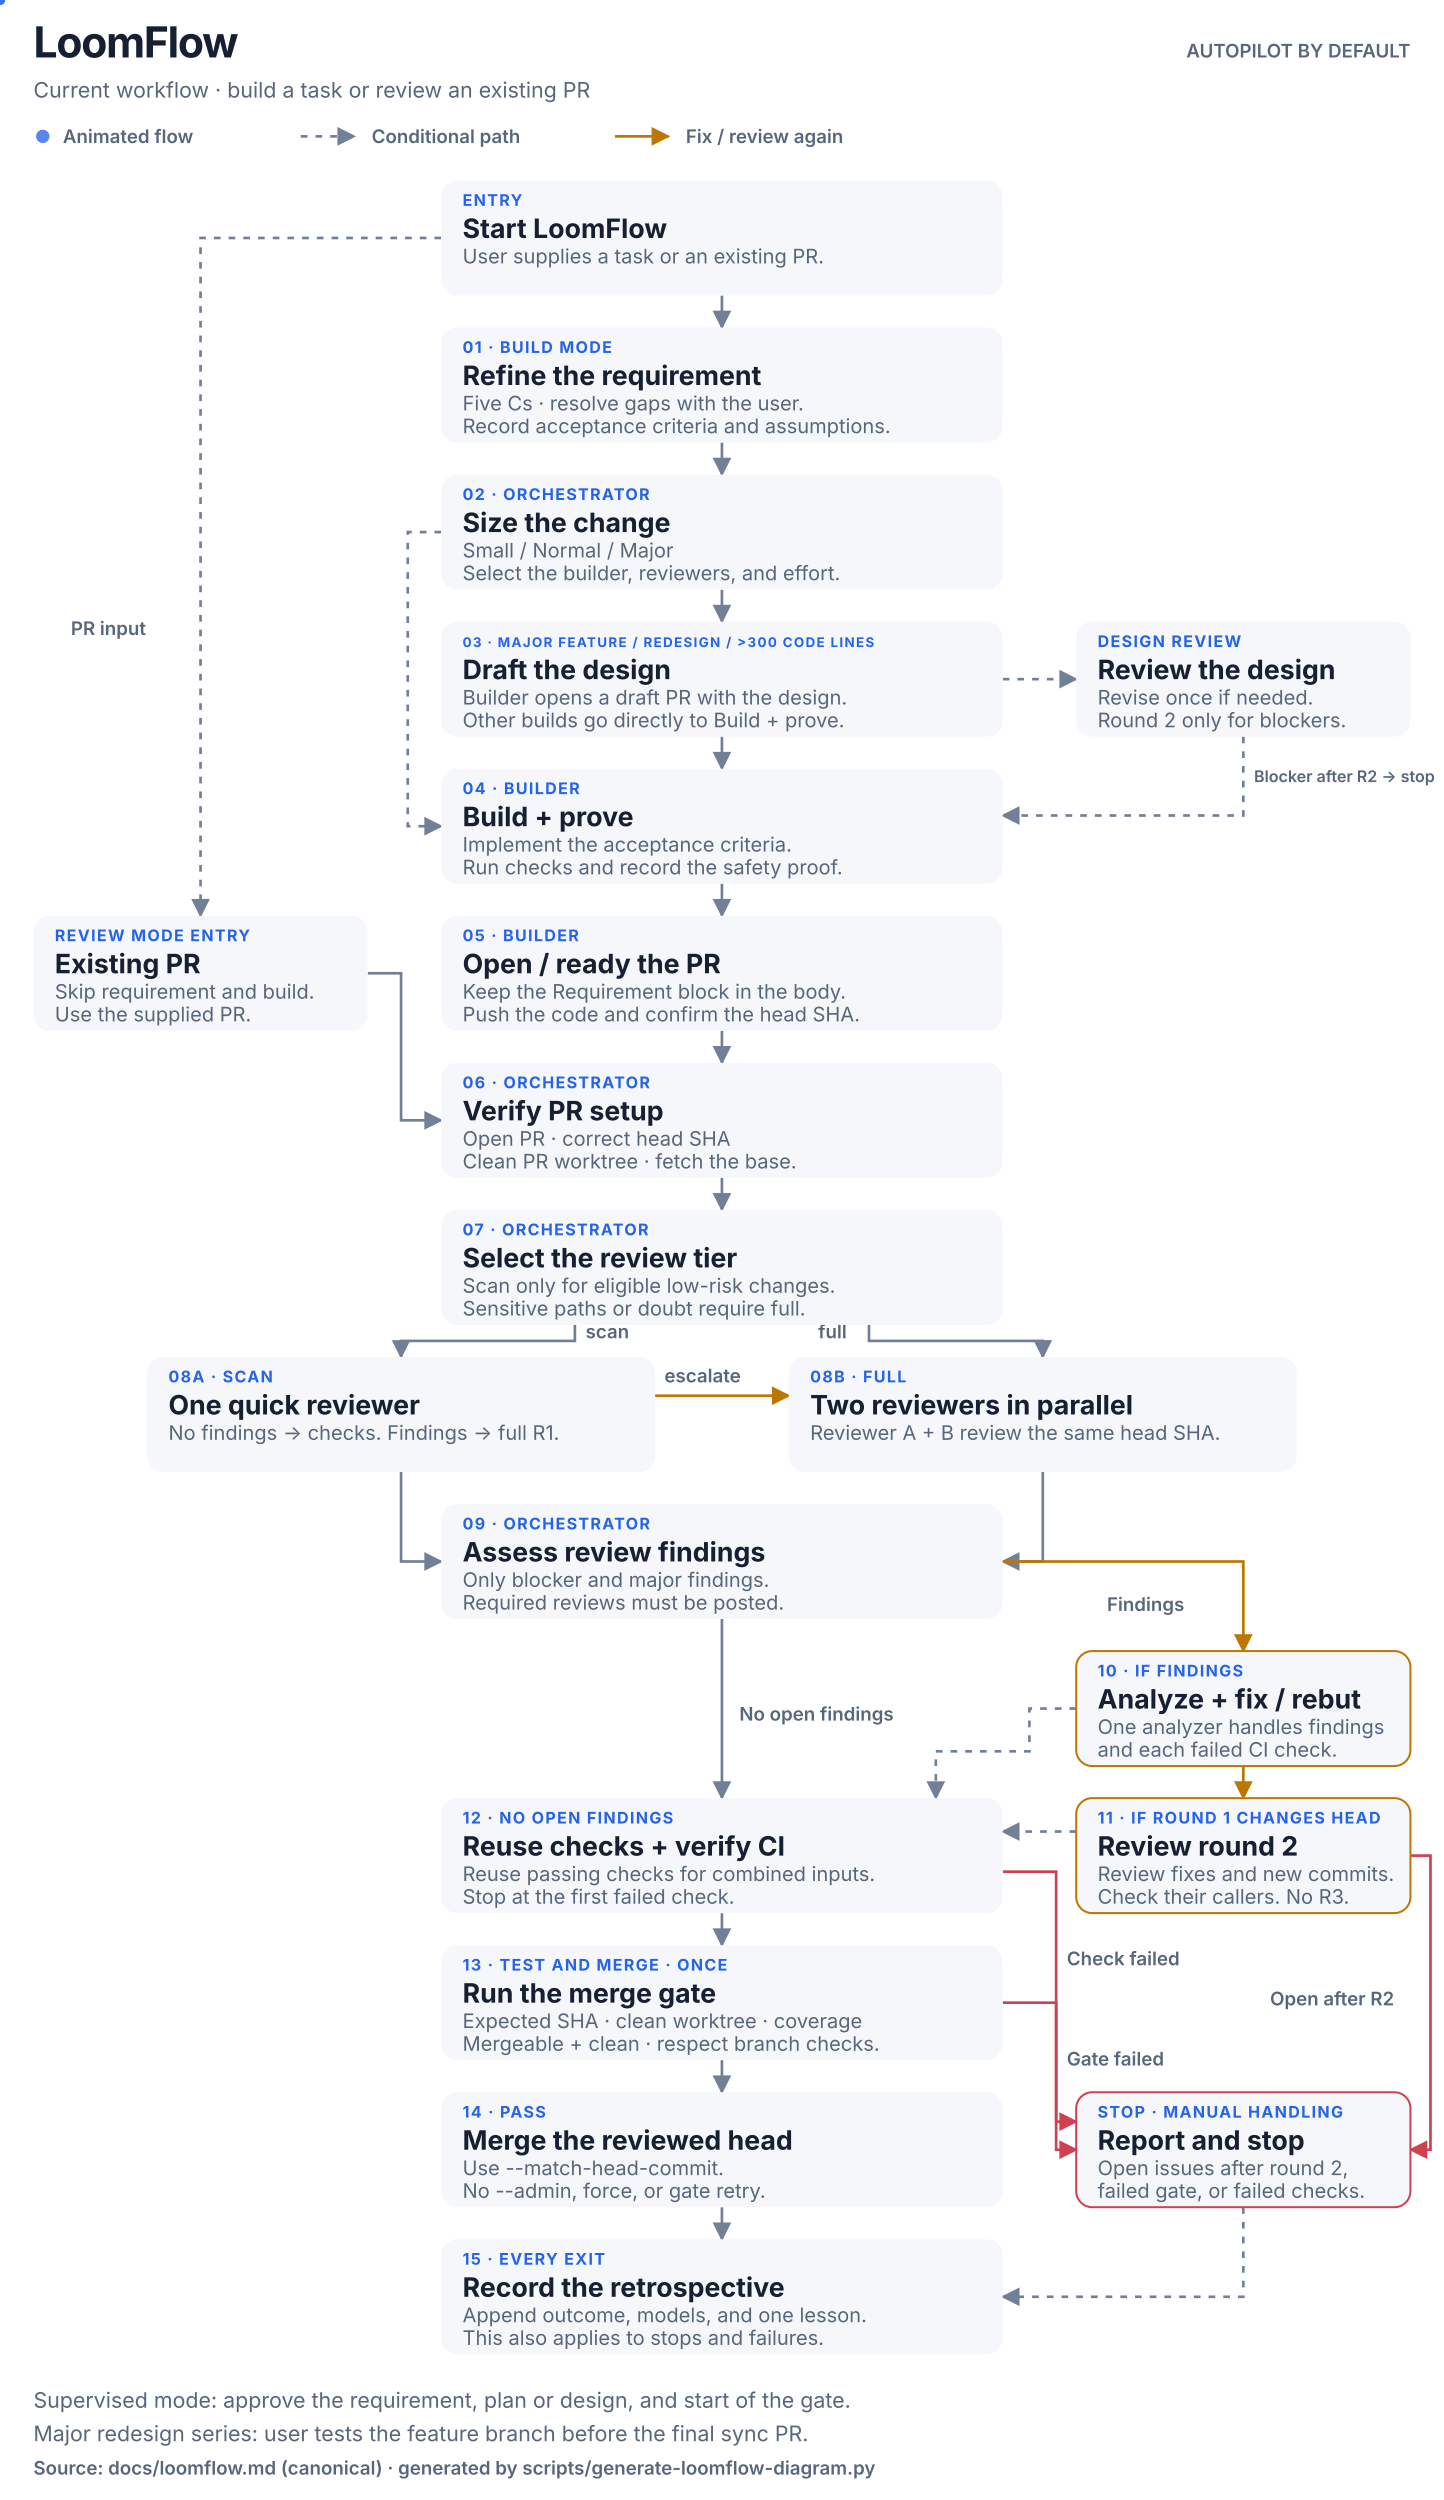
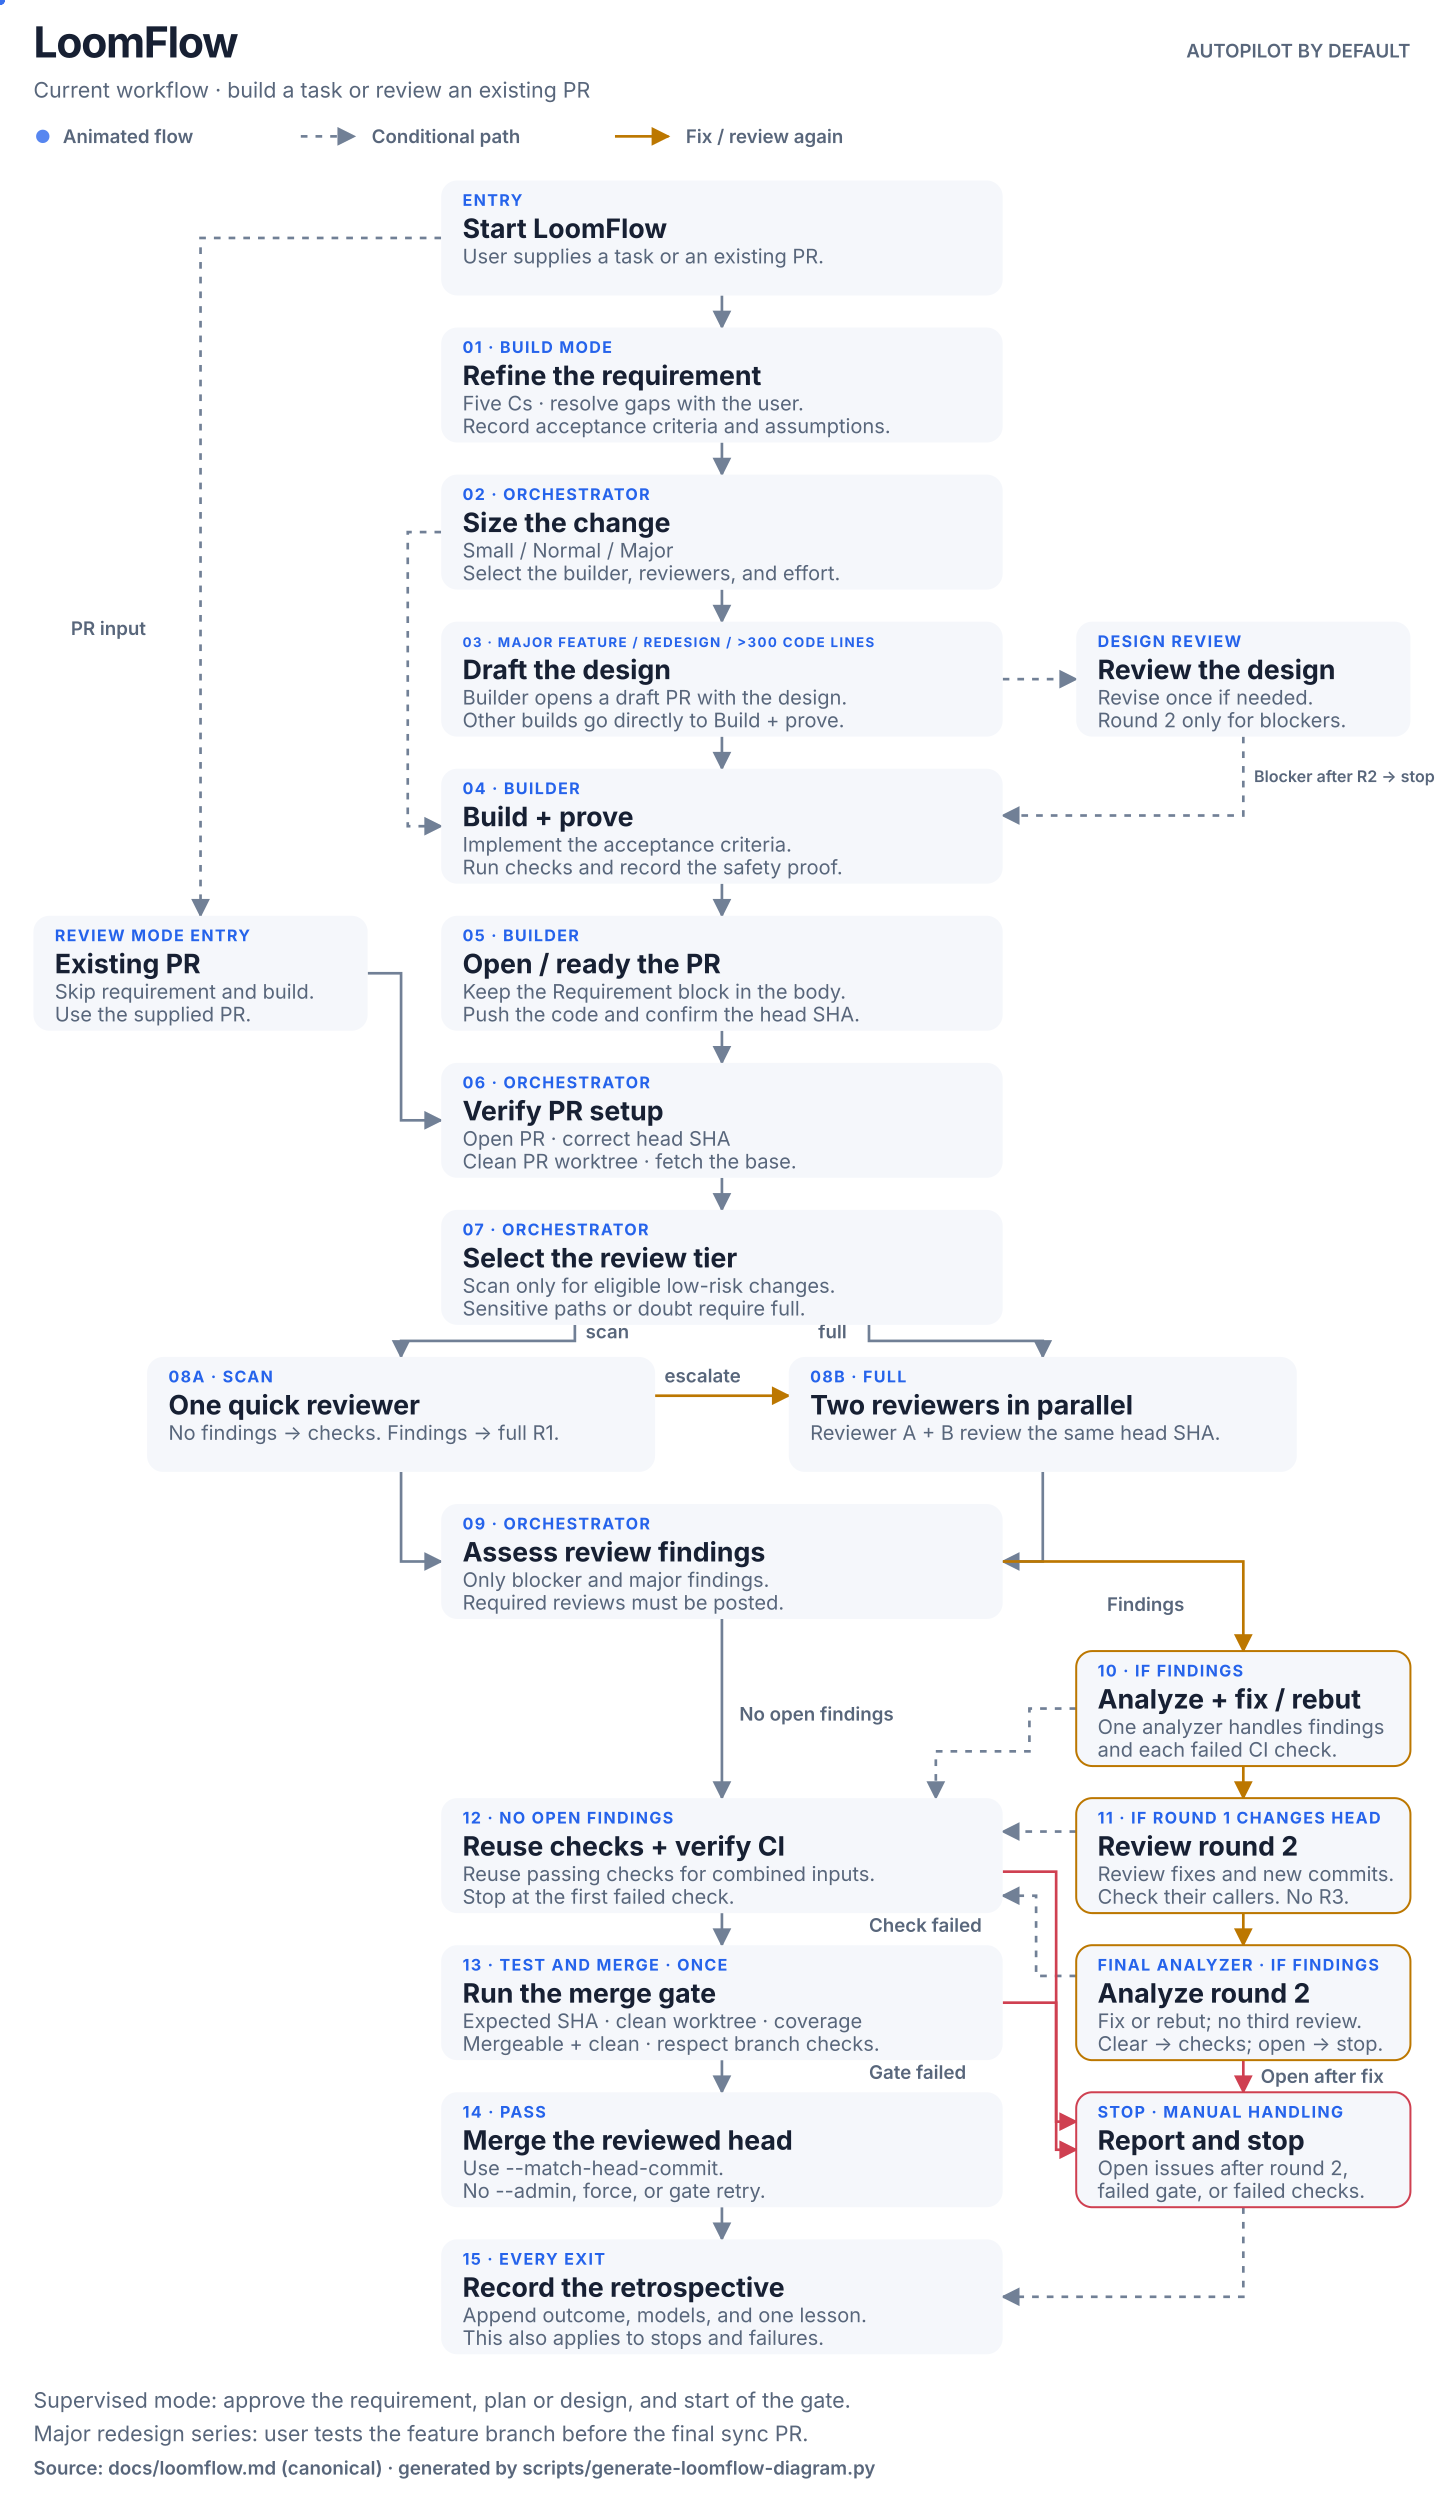
<svg xmlns="http://www.w3.org/2000/svg" viewBox="0 0 1080 1870" role="img" aria-labelledby="title desc">
  <defs>
    <marker id="arrow" viewBox="0 0 10 10" refX="9" refY="5" markerWidth="7" markerHeight="7" orient="auto-start-reverse">
      <path d="M 0 0 L 10 5 L 0 10 z" fill="context-stroke" />
    </marker>
  </defs>
  <style>
text { font-family:Inter,Arial,sans-serif; fill:var(--foreground,#172033) }
.heading { font-size:32px;font-weight:750;letter-spacing:-1px }
.caption { font-size:16px;fill:var(--muted-foreground,#58667b) }
.label { font-size:14px;fill:var(--muted-foreground,#58667b);font-weight:600 }
.card { fill:var(--card,#f5f7fb);stroke:color-mix(in srgb,var(--foreground,#172033) 24%,transparent);stroke-width:1.5 }
.name { font-size:20px;font-weight:700 }
.detail { font-size:15px;fill:var(--muted-foreground,#58667b) }
.tag { font-size:12px;font-weight:750;letter-spacing:1px;fill:var(--info,#2563eb) }
.edge { fill:none;stroke:var(--muted-foreground,#718096);stroke-width:2;marker-end:url(#arrow) }
.optional { stroke-dasharray:5 6 }
.fix { stroke:var(--warning,#bc7700) }
.stop { stroke:var(--destructive,#cf4051) }
.pulse { fill:none;stroke:var(--primary,#3971ed);stroke-width:2.5;opacity:0;animation:light 20s linear infinite }
.dot { fill:var(--primary,#3971ed);opacity:.85 }
@keyframes light { 0%,7%,100% {opacity:0} 1%,5% {opacity:1} }
@media(prefers-reduced-motion:reduce) { .pulse {animation:none} .dot {display:none} }
</style>
  <text x="25" y="43" class="heading">LoomFlow</text>
  <text x="25" y="73" class="caption">Current workflow · build a task or review an existing PR</text>
  <circle cx="32" cy="102" r="5" class="dot" />
  <text x="47" y="107" class="label">Animated flow</text>
  <path d="M 225 102 H 265" class="edge optional" />
  <text x="278" y="107" class="label">Conditional path</text>
  <path d="M 460 102 H 500" class="edge fix" />
  <text x="513" y="107" class="label">Fix / review again</text>
  <text x="1055" y="43" text-anchor="end" class="label">AUTOPILOT BY DEFAULT</text>
  <path d="M 540 221 V 245" class="edge " />
  <circle r="3.5" class="dot">
    <animateMotion dur="2.8s" repeatCount="indefinite" path="M 540 221 V 245" />
  </circle>
  <path d="M 540 331 V 355" class="edge " />
  <circle r="3.5" class="dot">
    <animateMotion dur="2.8s" repeatCount="indefinite" path="M 540 331 V 355" />
  </circle>
  <path d="M 540 441 V 465" class="edge " />
  <circle r="3.5" class="dot">
    <animateMotion dur="2.8s" repeatCount="indefinite" path="M 540 441 V 465" />
  </circle>
  <path d="M 540 551 V 575" class="edge " />
  <circle r="3.5" class="dot">
    <animateMotion dur="2.8s" repeatCount="indefinite" path="M 540 551 V 575" />
  </circle>
  <path d="M 540 661 V 685" class="edge " />
  <circle r="3.5" class="dot">
    <animateMotion dur="2.8s" repeatCount="indefinite" path="M 540 661 V 685" />
  </circle>
  <path d="M 540 771 V 795" class="edge " />
  <circle r="3.5" class="dot">
    <animateMotion dur="2.8s" repeatCount="indefinite" path="M 540 771 V 795" />
  </circle>
  <path d="M 540 881 V 905" class="edge " />
  <circle r="3.5" class="dot">
    <animateMotion dur="2.8s" repeatCount="indefinite" path="M 540 881 V 905" />
  </circle>
  <path d="M 330 178 H 150 V 685" class="edge optional" />
  <text x="53" y="475" class="label">PR input</text>
  <path d="M 275 728 H 300 V 838 H 330" class="edge " />
  <circle r="3.5" class="dot">
    <animateMotion dur="2.8s" repeatCount="indefinite" path="M 275 728 H 300 V 838 H 330" />
  </circle>
  <path d="M 750 508 H 805" class="edge optional" />
  <path d="M 930 551 V 610 H 750" class="edge optional" />
  <path d="M 330 398 H 305 V 618 H 330" class="edge optional" />
  <path d="M 430 991 V 1003 H 300 V 1015" class="edge " />
  <text x="438" y="1001" class="label">scan</text>
  <path d="M 650 991 V 1003 H 780 V 1015" class="edge " />
  <text x="612" y="1001" class="label">full</text>
  <path d="M 300 1101 V 1168 H 330" class="edge " />
  <path d="M 780 1101 V 1168 H 750" class="edge " />
  <circle r="3.5" class="dot">
    <animateMotion dur="2.8s" repeatCount="indefinite" path="M 780 1101 V 1168 H 750" />
  </circle>
  <path d="M 490 1044 H 590" class="edge fix" />
  <text x="497" y="1034" class="label">escalate</text>
  <path d="M 540 1211 V 1345" class="edge " />
  <text x="553" y="1287" class="label">No open findings</text>
  <circle r="3.5" class="dot">
    <animateMotion dur="2.8s" repeatCount="indefinite" path="M 540 1211 V 1345" />
  </circle>
  <path d="M 750 1168 H 930 V 1235" class="edge fix" />
  <text x="828" y="1205" class="label">Findings</text>
  <path d="M 930 1321 V 1345" class="edge fix" />
  <path d="M 805 1278 H 770 V 1310 H 700 V 1345" class="edge optional" />
  <path d="M 805 1370 H 750" class="edge optional" />
-   <path d="M 1055 1388 H 1070 V 1608 H 1055" class="edge stop" />
-   <text x="950" y="1500" class="label">Open after R2</text>
+   <path d="M 930 1431 V 1455" class="edge fix" />
+   <path d="M 805 1478 H 775 V 1418 H 750" class="edge optional" />
+   <path d="M 930 1541 V 1565" class="edge stop" />
+   <text x="943" y="1558" class="label">Open after fix</text>
  <path d="M 750 1498 H 790 V 1608 H 805" class="edge stop" />
-   <text x="798" y="1545" class="label">Gate failed</text>
+   <text x="650" y="1555" class="label">Gate failed</text>
  <path d="M 750 1400 H 790 V 1587 H 805" class="edge stop" />
-   <text x="798" y="1470" class="label">Check failed</text>
+   <text x="650" y="1445" class="label">Check failed</text>
  <path d="M 540 1431 V 1455" class="edge " />
  <circle r="3.5" class="dot">
    <animateMotion dur="2.8s" repeatCount="indefinite" path="M 540 1431 V 1455" />
  </circle>
  <path d="M 540 1541 V 1565" class="edge " />
  <circle r="3.5" class="dot">
    <animateMotion dur="2.8s" repeatCount="indefinite" path="M 540 1541 V 1565" />
  </circle>
  <path d="M 540 1651 V 1675" class="edge " />
  <circle r="3.5" class="dot">
    <animateMotion dur="2.8s" repeatCount="indefinite" path="M 540 1651 V 1675" />
  </circle>
  <path d="M 930 1651 V 1718 H 750" class="edge optional" />
  <g id="start">
    <rect x="330" y="135" width="420" height="86" rx="12" class="card " />
    <rect x="330" y="135" width="420" height="86" rx="12" class="pulse" style="animation-delay:0s" />
    <text x="346" y="154" class="tag">ENTRY</text>
    <text x="346" y="178" class="name">Start LoomFlow</text>
    <text x="346" y="197" class="detail">User supplies a task or an existing PR.</text>
  </g>
  <g id="requirement">
    <rect x="330" y="245" width="420" height="86" rx="12" class="card " />
    <rect x="330" y="245" width="420" height="86" rx="12" class="pulse" style="animation-delay:1s" />
    <text x="346" y="264" class="tag">01 · BUILD MODE</text>
    <text x="346" y="288" class="name">Refine the requirement</text>
    <text x="346" y="307" class="detail">Five Cs · resolve gaps with the user.</text>
    <text x="346" y="324" class="detail">Record acceptance criteria and assumptions.</text>
  </g>
  <g id="size">
    <rect x="330" y="355" width="420" height="86" rx="12" class="card " />
    <rect x="330" y="355" width="420" height="86" rx="12" class="pulse" style="animation-delay:2s" />
    <text x="346" y="374" class="tag">02 · ORCHESTRATOR</text>
    <text x="346" y="398" class="name">Size the change</text>
    <text x="346" y="417" class="detail">Small / Normal / Major</text>
    <text x="346" y="434" class="detail">Select the builder, reviewers, and effort.</text>
  </g>
  <g id="design">
    <rect x="330" y="465" width="420" height="86" rx="12" class="card " />
    <rect x="330" y="465" width="420" height="86" rx="12" class="pulse" style="animation-delay:3s" />
    <text x="346" y="484" class="tag" style="font-size:10px">03 · MAJOR FEATURE / REDESIGN / &gt;300 CODE LINES</text>
    <text x="346" y="508" class="name">Draft the design</text>
    <text x="346" y="527" class="detail">Builder opens a draft PR with the design.</text>
    <text x="346" y="544" class="detail">Other builds go directly to Build + prove.</text>
  </g>
  <g id="design-review">
    <rect x="805" y="465" width="250" height="86" rx="12" class="card optional" />
    <rect x="805" y="465" width="250" height="86" rx="12" class="pulse" style="animation-delay:3s" />
    <text x="821" y="484" class="tag">DESIGN REVIEW</text>
    <text x="821" y="508" class="name">Review the design</text>
    <text x="821" y="527" class="detail">Revise once if needed.</text>
    <text x="821" y="544" class="detail">Round 2 only for blockers.</text>
  </g>
  <g id="build">
    <rect x="330" y="575" width="420" height="86" rx="12" class="card " />
    <rect x="330" y="575" width="420" height="86" rx="12" class="pulse" style="animation-delay:4s" />
    <text x="346" y="594" class="tag">04 · BUILDER</text>
    <text x="346" y="618" class="name">Build + prove</text>
    <text x="346" y="637" class="detail">Implement the acceptance criteria.</text>
    <text x="346" y="654" class="detail">Run checks and record the safety proof.</text>
  </g>
  <g id="pr">
    <rect x="330" y="685" width="420" height="86" rx="12" class="card " />
    <rect x="330" y="685" width="420" height="86" rx="12" class="pulse" style="animation-delay:5s" />
    <text x="346" y="704" class="tag">05 · BUILDER</text>
    <text x="346" y="728" class="name">Open / ready the PR</text>
    <text x="346" y="747" class="detail">Keep the Requirement block in the body.</text>
    <text x="346" y="764" class="detail">Push the code and confirm the head SHA.</text>
  </g>
  <g id="existing">
    <rect x="25" y="685" width="250" height="86" rx="12" class="card " />
    <rect x="25" y="685" width="250" height="86" rx="12" class="pulse" style="animation-delay:0s" />
    <text x="41" y="704" class="tag">REVIEW MODE ENTRY</text>
    <text x="41" y="728" class="name">Existing PR</text>
    <text x="41" y="747" class="detail">Skip requirement and build.</text>
    <text x="41" y="764" class="detail">Use the supplied PR.</text>
  </g>
  <g id="setup">
    <rect x="330" y="795" width="420" height="86" rx="12" class="card " />
    <rect x="330" y="795" width="420" height="86" rx="12" class="pulse" style="animation-delay:6s" />
    <text x="346" y="814" class="tag">06 · ORCHESTRATOR</text>
    <text x="346" y="838" class="name">Verify PR setup</text>
    <text x="346" y="857" class="detail">Open PR · correct head SHA</text>
    <text x="346" y="874" class="detail">Clean PR worktree · fetch the base.</text>
  </g>
  <g id="triage">
    <rect x="330" y="905" width="420" height="86" rx="12" class="card " />
    <rect x="330" y="905" width="420" height="86" rx="12" class="pulse" style="animation-delay:7s" />
    <text x="346" y="924" class="tag">07 · ORCHESTRATOR</text>
    <text x="346" y="948" class="name">Select the review tier</text>
    <text x="346" y="967" class="detail">Scan only for eligible low-risk changes.</text>
    <text x="346" y="984" class="detail">Sensitive paths or doubt require full.</text>
  </g>
  <g id="scan">
    <rect x="110" y="1015" width="380" height="86" rx="12" class="card " />
    <rect x="110" y="1015" width="380" height="86" rx="12" class="pulse" style="animation-delay:8s" />
    <text x="126" y="1034" class="tag">08A · SCAN</text>
    <text x="126" y="1058" class="name">One quick reviewer</text>
    <text x="126" y="1077" class="detail">No findings → checks. Findings → full R1.</text>
  </g>
  <g id="full">
    <rect x="590" y="1015" width="380" height="86" rx="12" class="card " />
    <rect x="590" y="1015" width="380" height="86" rx="12" class="pulse" style="animation-delay:8s" />
    <text x="606" y="1034" class="tag">08B · FULL</text>
    <text x="606" y="1058" class="name">Two reviewers in parallel</text>
    <text x="606" y="1077" class="detail">Reviewer A + B review the same head SHA.</text>
  </g>
  <g id="findings">
    <rect x="330" y="1125" width="420" height="86" rx="12" class="card " />
    <rect x="330" y="1125" width="420" height="86" rx="12" class="pulse" style="animation-delay:9s" />
    <text x="346" y="1144" class="tag">09 · ORCHESTRATOR</text>
    <text x="346" y="1168" class="name">Assess review findings</text>
    <text x="346" y="1187" class="detail">Only blocker and major findings.</text>
    <text x="346" y="1204" class="detail">Required reviews must be posted.</text>
  </g>
  <g id="analyze">
    <rect x="805" y="1235" width="250" height="86" rx="12" class="card fix" />
    <rect x="805" y="1235" width="250" height="86" rx="12" class="pulse" style="animation-delay:10s" />
    <text x="821" y="1254" class="tag">10 · IF FINDINGS</text>
    <text x="821" y="1278" class="name">Analyze + fix / rebut</text>
    <text x="821" y="1297" class="detail">One analyzer handles findings</text>
    <text x="821" y="1314" class="detail">and each failed CI check.</text>
  </g>
  <g id="round2">
    <rect x="805" y="1345" width="250" height="86" rx="12" class="card fix" />
    <rect x="805" y="1345" width="250" height="86" rx="12" class="pulse" style="animation-delay:11s" />
    <text x="821" y="1364" class="tag">11 · IF ROUND 1 CHANGES HEAD</text>
    <text x="821" y="1388" class="name">Review round 2</text>
    <text x="821" y="1407" class="detail">Review fixes and new commits.</text>
    <text x="821" y="1424" class="detail">Check their callers. No R3.</text>
  </g>
+   <g id="analyze2">
+     <rect x="805" y="1455" width="250" height="86" rx="12" class="card fix" />
+     <rect x="805" y="1455" width="250" height="86" rx="12" class="pulse" style="animation-delay:12s" />
+     <text x="821" y="1474" class="tag">FINAL ANALYZER · IF FINDINGS</text>
+     <text x="821" y="1498" class="name">Analyze round 2</text>
+     <text x="821" y="1517" class="detail">Fix or rebut; no third review.</text>
+     <text x="821" y="1534" class="detail">Clear → checks; open → stop.</text>
+   </g>
  <g id="checks">
    <rect x="330" y="1345" width="420" height="86" rx="12" class="card " />
    <rect x="330" y="1345" width="420" height="86" rx="12" class="pulse" style="animation-delay:12s" />
    <text x="346" y="1364" class="tag">12 · NO OPEN FINDINGS</text>
    <text x="346" y="1388" class="name">Reuse checks + verify CI</text>
    <text x="346" y="1407" class="detail">Reuse passing checks for combined inputs.</text>
    <text x="346" y="1424" class="detail">Stop at the first failed check.</text>
  </g>
  <g id="gate">
    <rect x="330" y="1455" width="420" height="86" rx="12" class="card " />
    <rect x="330" y="1455" width="420" height="86" rx="12" class="pulse" style="animation-delay:13s" />
    <text x="346" y="1474" class="tag">13 · TEST AND MERGE · ONCE</text>
    <text x="346" y="1498" class="name">Run the merge gate</text>
    <text x="346" y="1517" class="detail">Expected SHA · clean worktree · coverage</text>
    <text x="346" y="1534" class="detail">Mergeable + clean · respect branch checks.</text>
  </g>
  <g id="merge">
    <rect x="330" y="1565" width="420" height="86" rx="12" class="card " />
    <rect x="330" y="1565" width="420" height="86" rx="12" class="pulse" style="animation-delay:14s" />
    <text x="346" y="1584" class="tag">14 · PASS</text>
    <text x="346" y="1608" class="name">Merge the reviewed head</text>
    <text x="346" y="1627" class="detail">Use --match-head-commit.</text>
    <text x="346" y="1644" class="detail">No --admin, force, or gate retry.</text>
  </g>
  <g id="stop">
    <rect x="805" y="1565" width="250" height="86" rx="12" class="card stop" />
    <rect x="805" y="1565" width="250" height="86" rx="12" class="pulse" style="animation-delay:14s" />
    <text x="821" y="1584" class="tag">STOP · MANUAL HANDLING</text>
    <text x="821" y="1608" class="name">Report and stop</text>
    <text x="821" y="1627" class="detail">Open issues after round 2,</text>
    <text x="821" y="1644" class="detail">failed gate, or failed checks.</text>
  </g>
  <g id="retro">
    <rect x="330" y="1675" width="420" height="86" rx="12" class="card " />
    <rect x="330" y="1675" width="420" height="86" rx="12" class="pulse" style="animation-delay:15s" />
    <text x="346" y="1694" class="tag">15 · EVERY EXIT</text>
    <text x="346" y="1718" class="name">Record the retrospective</text>
    <text x="346" y="1737" class="detail">Append outcome, models, and one lesson.</text>
    <text x="346" y="1754" class="detail">This also applies to stops and failures.</text>
  </g>
  <text x="938" y="585" class="label" style="font-size:12px">Blocker after R2 → stop</text>
  <text x="25" y="1801" class="caption">Supervised mode: approve the requirement, plan or design, and start of the gate.</text>
  <text x="25" y="1826" class="caption">Major redesign series: user tests the feature branch before the final sync PR.</text>
  <text x="25" y="1851" class="label">Source: docs/loomflow.md (canonical) · generated by scripts/generate-loomflow-diagram.py</text>
</svg>
